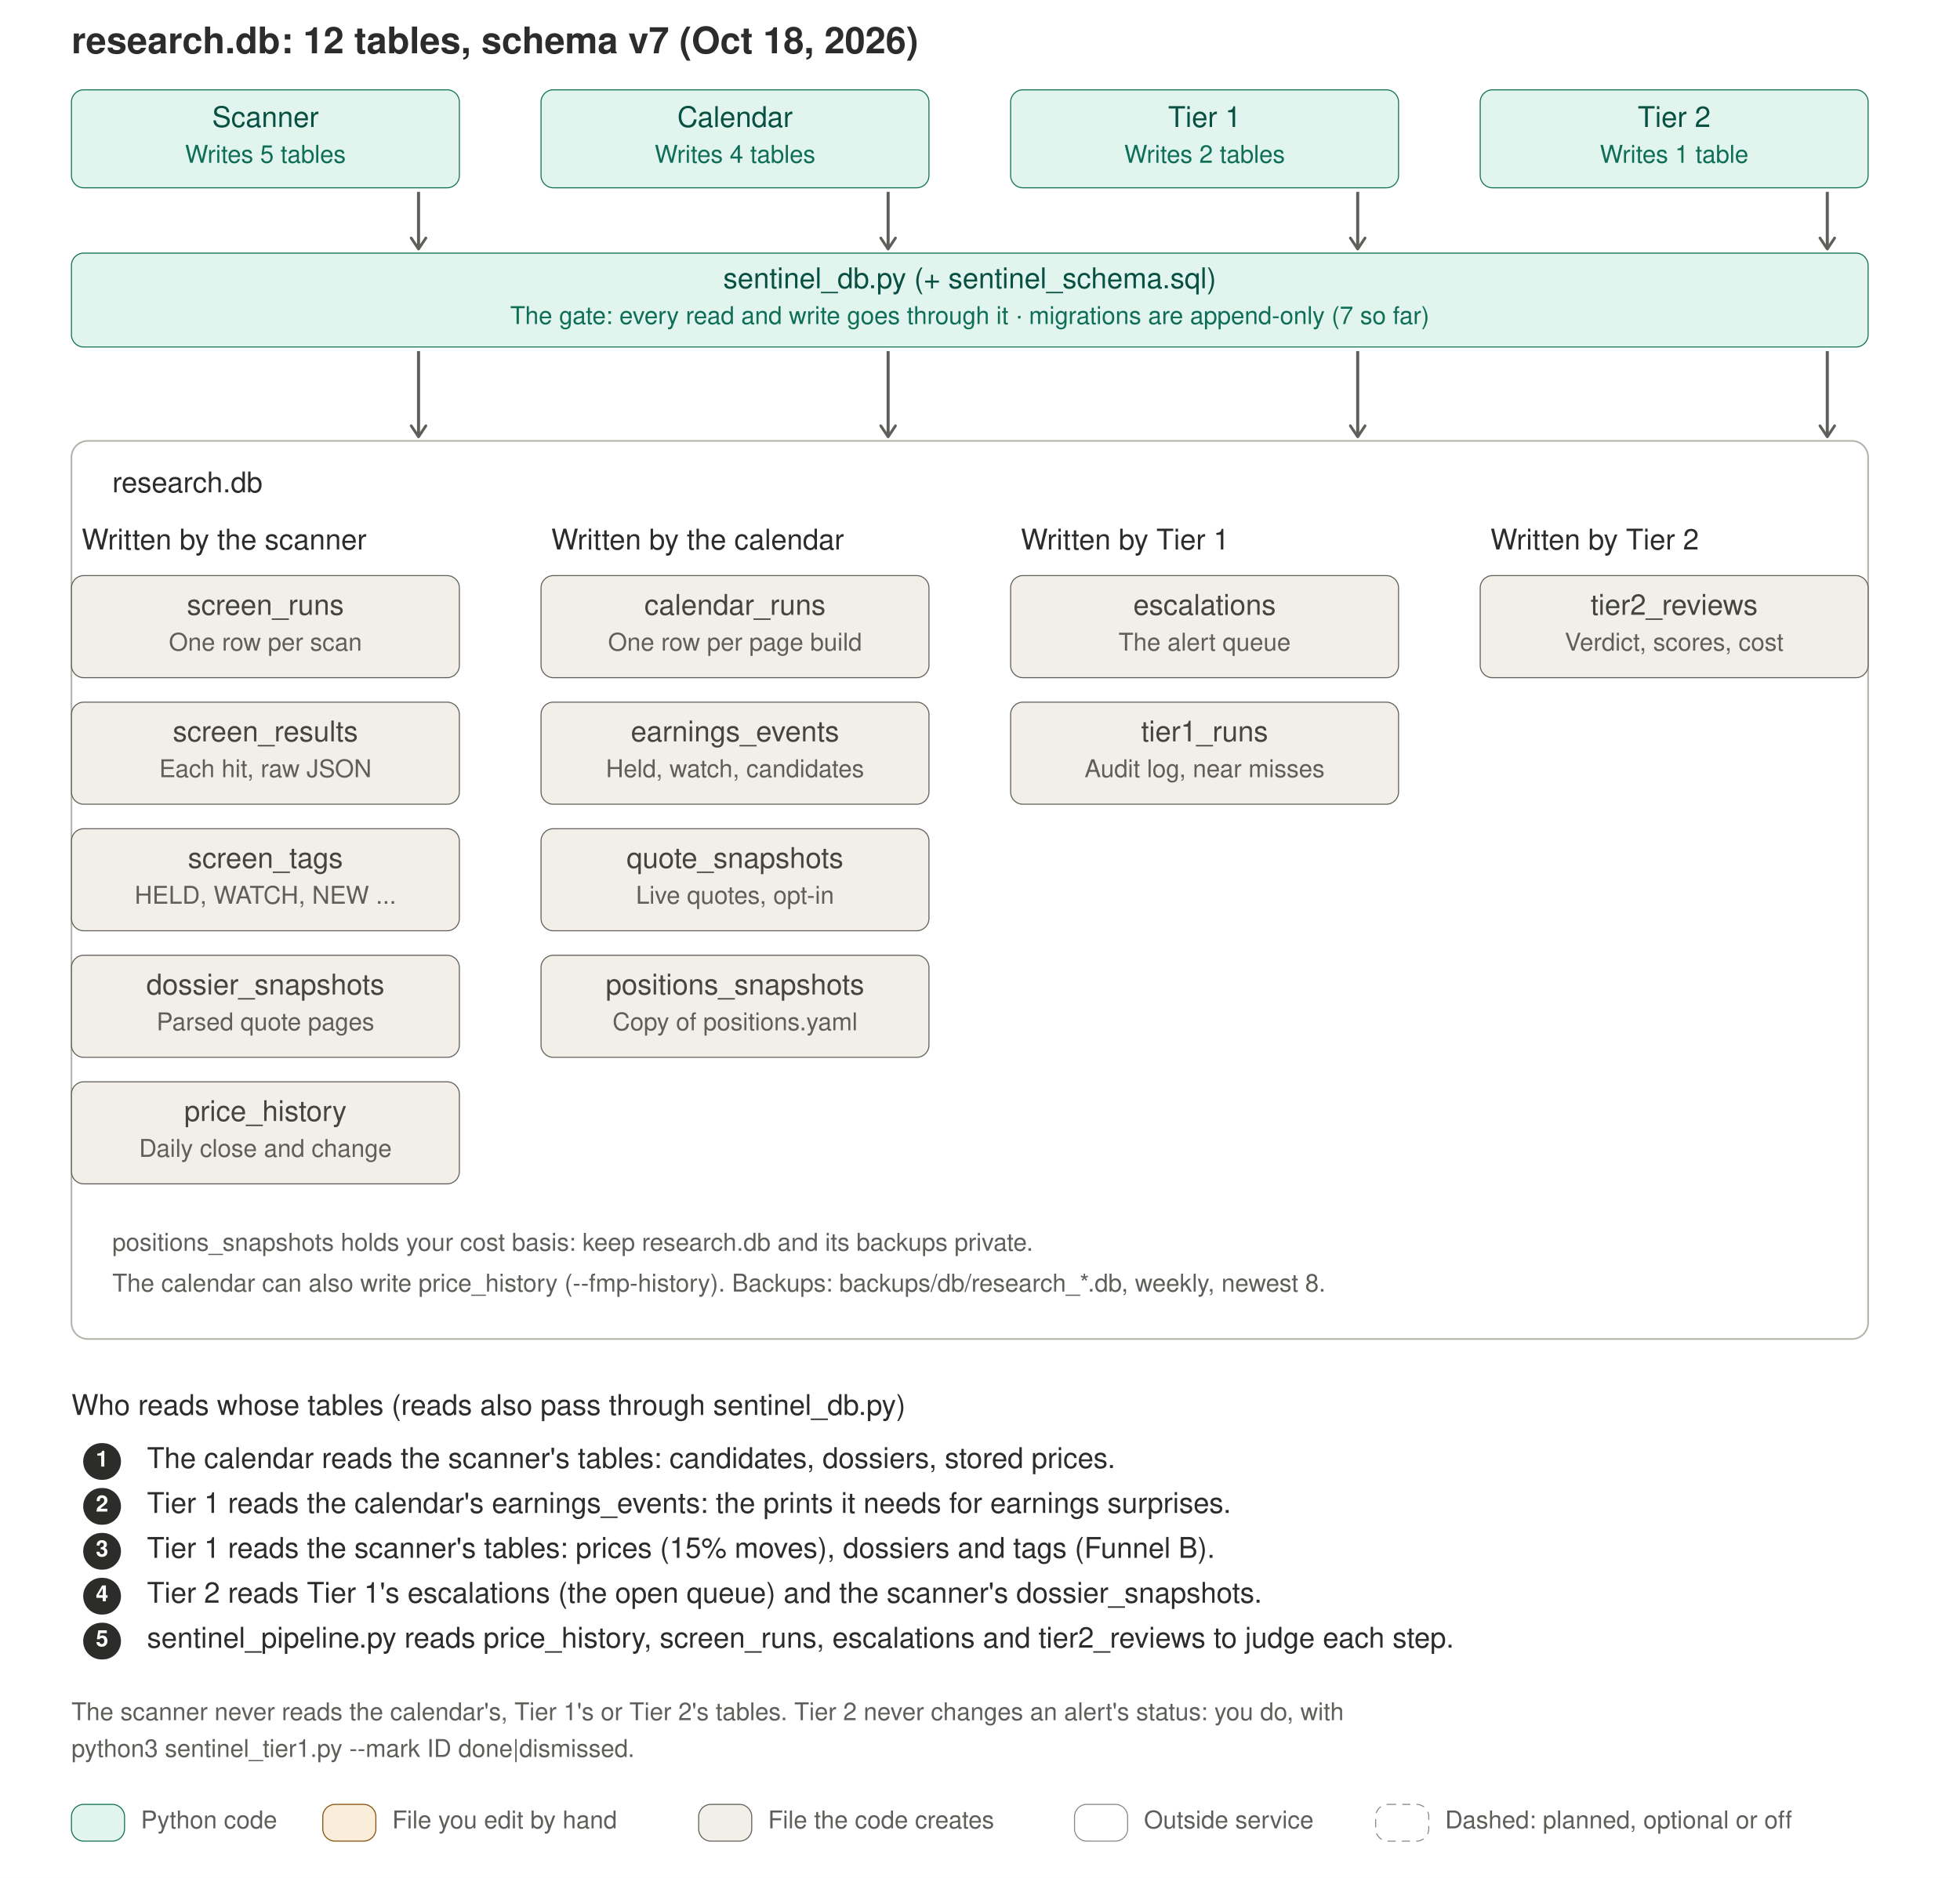
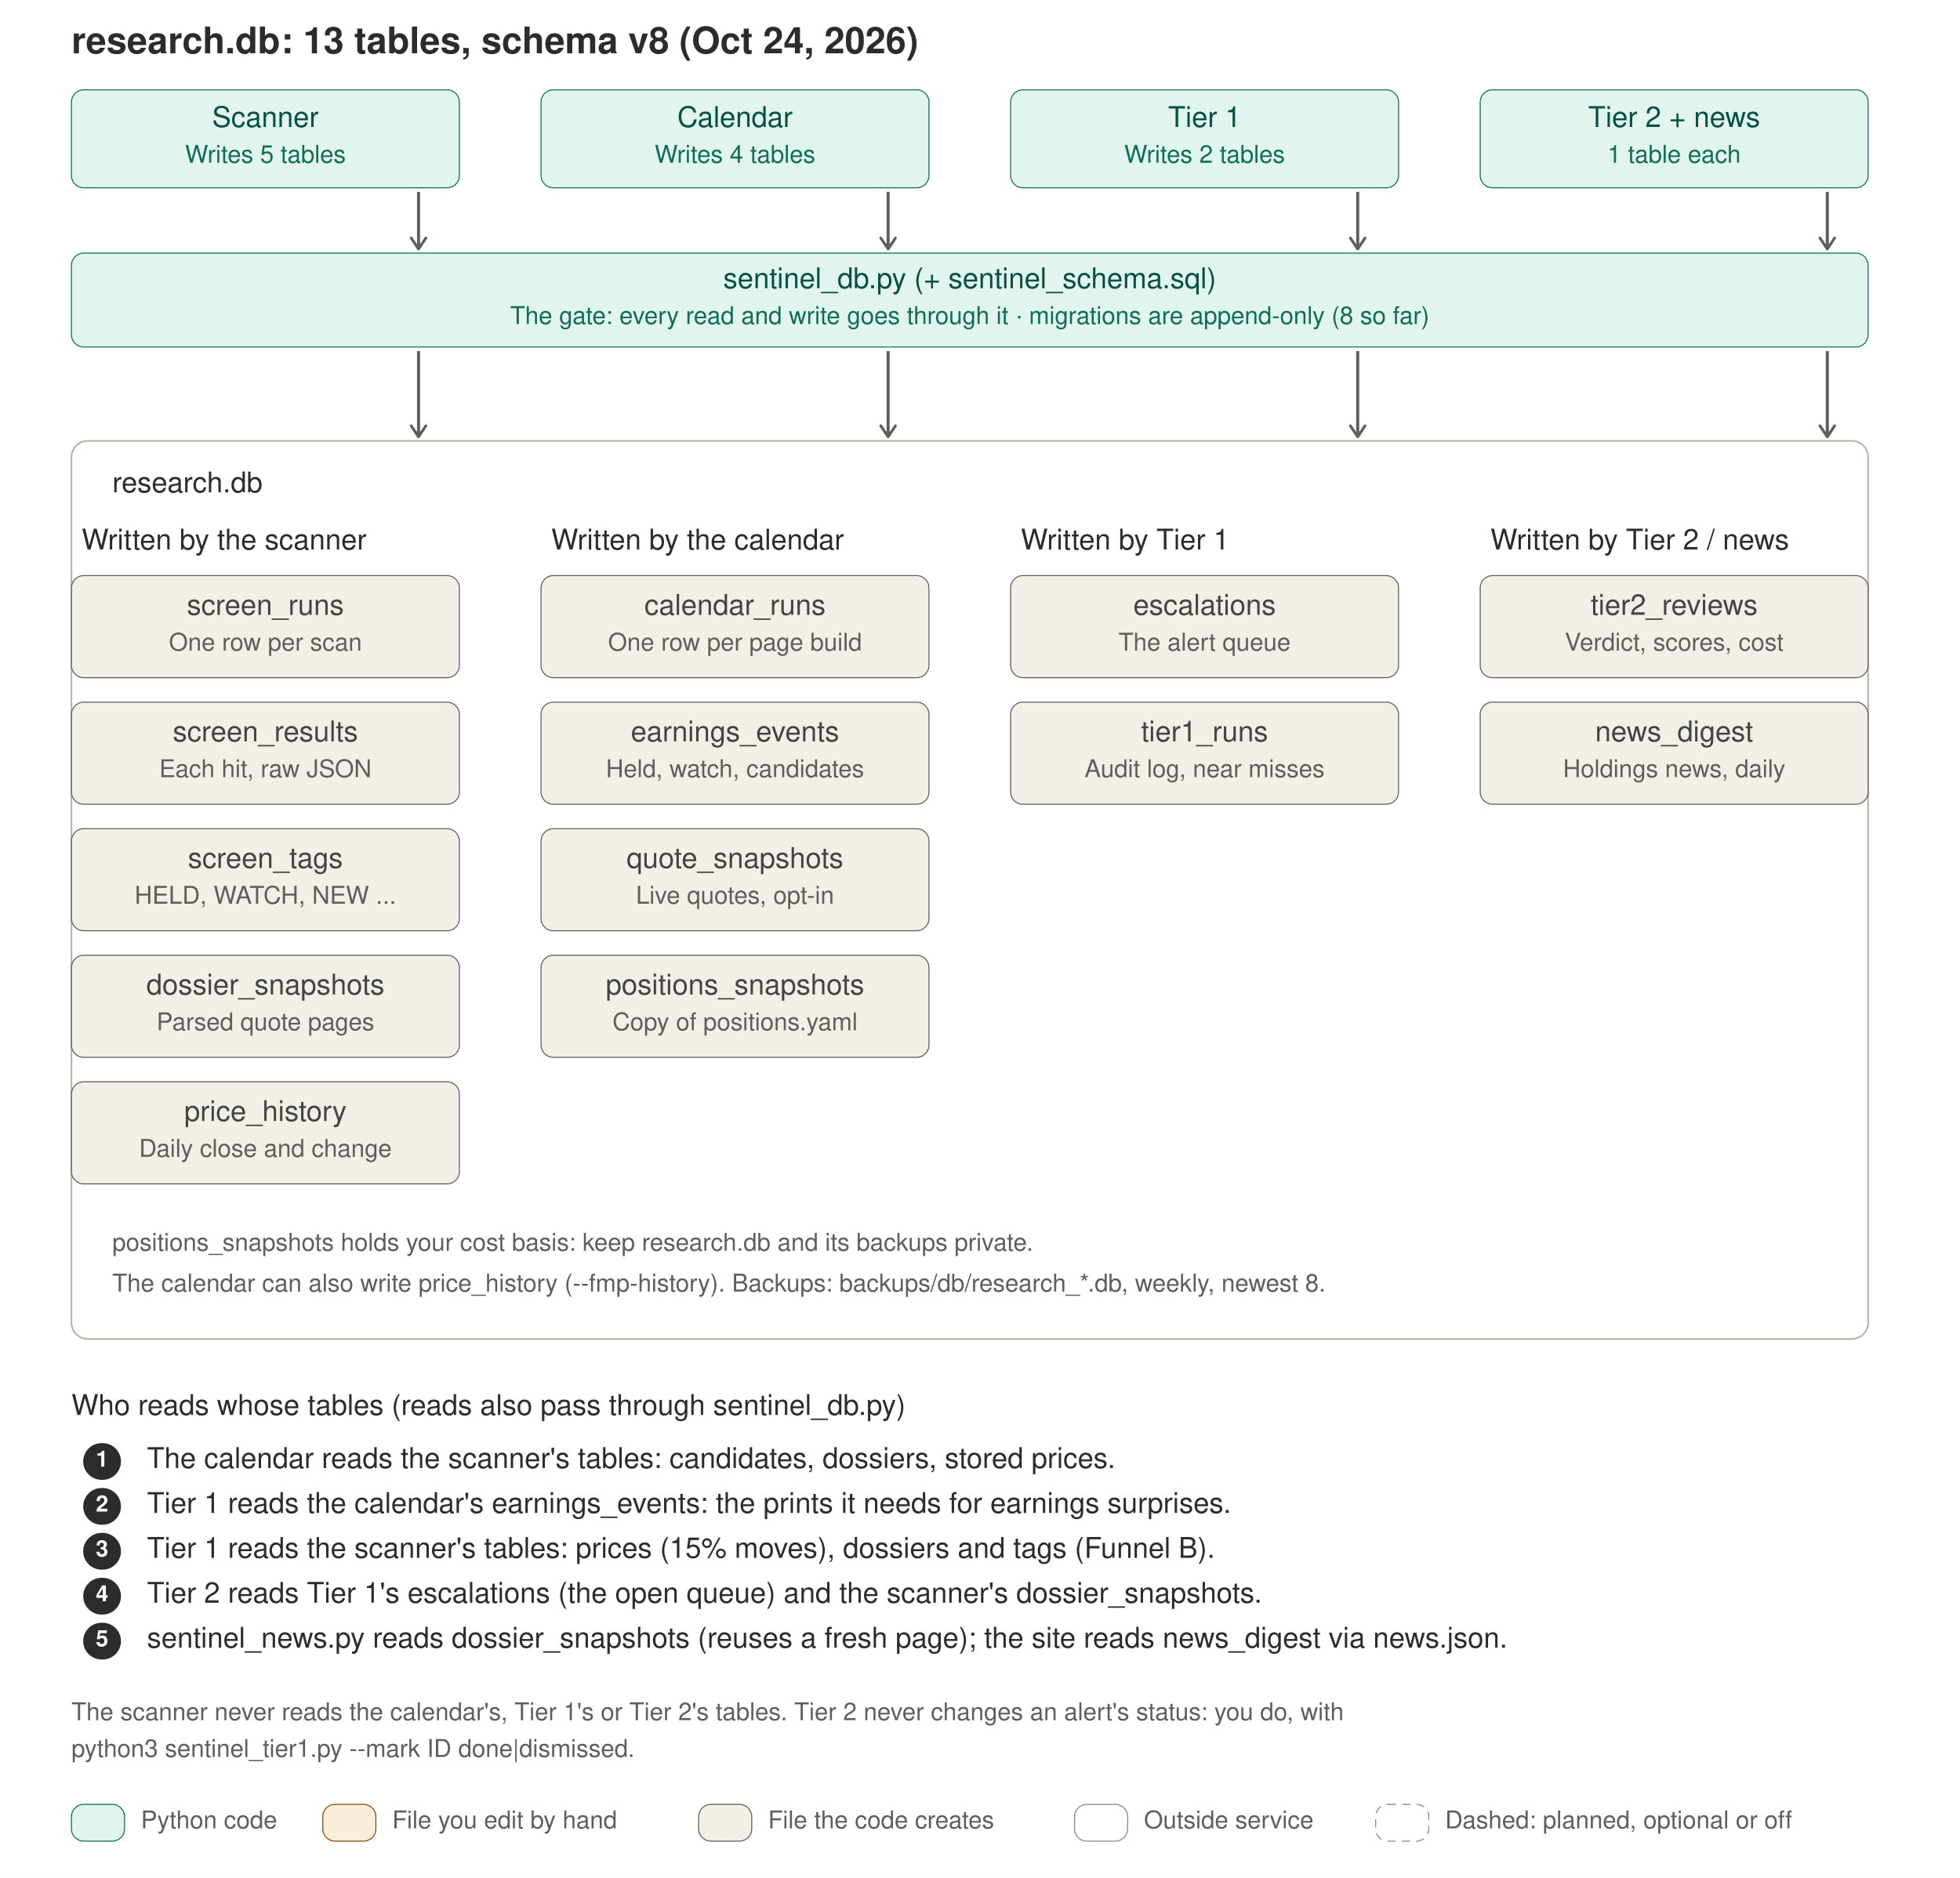
<svg xmlns="http://www.w3.org/2000/svg" width="960" height="920" viewBox="0 0 960 920" role="img" font-family="-apple-system, 'Segoe UI', Helvetica, Arial, sans-serif">
  <style>
  .t  { font-size: 14px; fill: #2C2C2A; }
  .th { font-size: 14px; font-weight: 500; fill: #2C2C2A; }
  .ts { font-size: 12px; fill: #5F5E5A; }
  .tt { font-size: 18px; font-weight: 600; fill: #2C2C2A; }
  .arr { fill: none; stroke: #5F5E5A; stroke-width: 1.5; }
  .box { fill: #FFFFFF; stroke: #888780; }
  .c-teal  &gt; rect, rect.c-teal  { fill: #E1F5EE; stroke: #0F6E56; }
  .c-teal  &gt; .th { fill: #085041; }  .c-teal  &gt; .ts { fill: #0F6E56; }
  .c-amber &gt; rect, rect.c-amber { fill: #FAEEDA; stroke: #854F0B; }
  .c-amber &gt; .th { fill: #633806; }  .c-amber &gt; .ts { fill: #854F0B; }
  .c-gray  &gt; rect, rect.c-gray  { fill: #F1EFE8; stroke: #5F5E5A; }
  .c-gray  &gt; .th { fill: #444441; }  .c-gray  &gt; .ts { fill: #5F5E5A; }
  .panel { fill: none; stroke: #B4B2A9; }
  .pill { fill: #2C2C2A; }  .pilltext { font-size: 11px; font-weight: 600; fill: #FFFFFF; }
</style>
  <defs>
    <marker id="arrow" viewBox="0 0 10 10" refX="8" refY="5" markerWidth="6" markerHeight="6" orient="auto-start-reverse">
      <path d="M2 1L8 5L2 9" fill="none" stroke="#5F5E5A" stroke-width="1.5" stroke-linecap="round" stroke-linejoin="round" />
    </marker>
  </defs>
  <rect width="960" height="920" fill="#FFFFFF" />
-   <text class="tt" x="35" y="22" text-anchor="start" dominant-baseline="central">research.db: 12 tables, schema v7 (Oct 18, 2026)</text>
+   <text class="tt" x="35" y="22" text-anchor="start" dominant-baseline="central">research.db: 13 tables, schema v8 (Oct 24, 2026)</text>
  <g class="c-teal">
    <rect x="35" y="44" width="190" height="48" rx="6" stroke-width="0.5" />
    <text class="th" x="130.0" y="59.0" text-anchor="middle" dominant-baseline="central">Scanner</text>
    <text class="ts" x="130.0" y="77.0" text-anchor="middle" dominant-baseline="central">Writes 5 tables</text>
  </g>
  <line x1="205" y1="94" x2="205" y2="122" class="arr" marker-end="url(#arrow)" />
  <line x1="205" y1="172" x2="205" y2="214" class="arr" marker-end="url(#arrow)" />
  <g class="c-teal">
    <rect x="265" y="44" width="190" height="48" rx="6" stroke-width="0.5" />
    <text class="th" x="360.0" y="59.0" text-anchor="middle" dominant-baseline="central">Calendar</text>
    <text class="ts" x="360.0" y="77.0" text-anchor="middle" dominant-baseline="central">Writes 4 tables</text>
  </g>
  <line x1="435" y1="94" x2="435" y2="122" class="arr" marker-end="url(#arrow)" />
  <line x1="435" y1="172" x2="435" y2="214" class="arr" marker-end="url(#arrow)" />
  <g class="c-teal">
    <rect x="495" y="44" width="190" height="48" rx="6" stroke-width="0.5" />
    <text class="th" x="590.0" y="59.0" text-anchor="middle" dominant-baseline="central">Tier 1</text>
    <text class="ts" x="590.0" y="77.0" text-anchor="middle" dominant-baseline="central">Writes 2 tables</text>
  </g>
  <line x1="665" y1="94" x2="665" y2="122" class="arr" marker-end="url(#arrow)" />
  <line x1="665" y1="172" x2="665" y2="214" class="arr" marker-end="url(#arrow)" />
  <g class="c-teal">
    <rect x="725" y="44" width="190" height="48" rx="6" stroke-width="0.5" />
-     <text class="th" x="820.0" y="59.0" text-anchor="middle" dominant-baseline="central">Tier 2</text>
-     <text class="ts" x="820.0" y="77.0" text-anchor="middle" dominant-baseline="central">Writes 1 table</text>
+     <text class="th" x="820.0" y="59.0" text-anchor="middle" dominant-baseline="central">Tier 2 + news</text>
+     <text class="ts" x="820.0" y="77.0" text-anchor="middle" dominant-baseline="central">1 table each</text>
  </g>
  <line x1="895" y1="94" x2="895" y2="122" class="arr" marker-end="url(#arrow)" />
  <line x1="895" y1="172" x2="895" y2="214" class="arr" marker-end="url(#arrow)" />
  <g class="c-teal">
    <rect x="35" y="124" width="880" height="46" rx="6" stroke-width="0.5" />
    <text class="th" x="475.0" y="138.0" text-anchor="middle" dominant-baseline="central">sentinel_db.py (+ sentinel_schema.sql)</text>
-     <text class="ts" x="475.0" y="156.0" text-anchor="middle" dominant-baseline="central">The gate: every read and write goes through it · migrations are append-only (7 so far)</text>
+     <text class="ts" x="475.0" y="156.0" text-anchor="middle" dominant-baseline="central">The gate: every read and write goes through it · migrations are append-only (8 so far)</text>
  </g>
  <rect class="panel" x="35" y="216" width="880" height="440" rx="8" stroke-width="0.8" />
  <text class="th" x="55" y="238" text-anchor="start" dominant-baseline="central">research.db</text>
  <text class="th" x="40" y="266" text-anchor="start" dominant-baseline="central">Written by the scanner</text>
  <g class="c-gray">
    <rect x="35" y="282" width="190" height="50" rx="6" stroke-width="0.5" />
    <text class="th" x="130.0" y="298.0" text-anchor="middle" dominant-baseline="central">screen_runs</text>
    <text class="ts" x="130.0" y="316.0" text-anchor="middle" dominant-baseline="central">One row per scan</text>
  </g>
  <g class="c-gray">
    <rect x="35" y="344" width="190" height="50" rx="6" stroke-width="0.5" />
    <text class="th" x="130.0" y="360.0" text-anchor="middle" dominant-baseline="central">screen_results</text>
    <text class="ts" x="130.0" y="378.0" text-anchor="middle" dominant-baseline="central">Each hit, raw JSON</text>
  </g>
  <g class="c-gray">
    <rect x="35" y="406" width="190" height="50" rx="6" stroke-width="0.5" />
    <text class="th" x="130.0" y="422.0" text-anchor="middle" dominant-baseline="central">screen_tags</text>
    <text class="ts" x="130.0" y="440.0" text-anchor="middle" dominant-baseline="central">HELD, WATCH, NEW ...</text>
  </g>
  <g class="c-gray">
    <rect x="35" y="468" width="190" height="50" rx="6" stroke-width="0.5" />
    <text class="th" x="130.0" y="484.0" text-anchor="middle" dominant-baseline="central">dossier_snapshots</text>
    <text class="ts" x="130.0" y="502.0" text-anchor="middle" dominant-baseline="central">Parsed quote pages</text>
  </g>
  <g class="c-gray">
    <rect x="35" y="530" width="190" height="50" rx="6" stroke-width="0.5" />
    <text class="th" x="130.0" y="546.0" text-anchor="middle" dominant-baseline="central">price_history</text>
    <text class="ts" x="130.0" y="564.0" text-anchor="middle" dominant-baseline="central">Daily close and change</text>
  </g>
  <text class="th" x="270" y="266" text-anchor="start" dominant-baseline="central">Written by the calendar</text>
  <g class="c-gray">
    <rect x="265" y="282" width="190" height="50" rx="6" stroke-width="0.5" />
    <text class="th" x="360.0" y="298.0" text-anchor="middle" dominant-baseline="central">calendar_runs</text>
    <text class="ts" x="360.0" y="316.0" text-anchor="middle" dominant-baseline="central">One row per page build</text>
  </g>
  <g class="c-gray">
    <rect x="265" y="344" width="190" height="50" rx="6" stroke-width="0.5" />
    <text class="th" x="360.0" y="360.0" text-anchor="middle" dominant-baseline="central">earnings_events</text>
    <text class="ts" x="360.0" y="378.0" text-anchor="middle" dominant-baseline="central">Held, watch, candidates</text>
  </g>
  <g class="c-gray">
    <rect x="265" y="406" width="190" height="50" rx="6" stroke-width="0.5" />
    <text class="th" x="360.0" y="422.0" text-anchor="middle" dominant-baseline="central">quote_snapshots</text>
    <text class="ts" x="360.0" y="440.0" text-anchor="middle" dominant-baseline="central">Live quotes, opt-in</text>
  </g>
  <g class="c-gray">
    <rect x="265" y="468" width="190" height="50" rx="6" stroke-width="0.5" />
    <text class="th" x="360.0" y="484.0" text-anchor="middle" dominant-baseline="central">positions_snapshots</text>
    <text class="ts" x="360.0" y="502.0" text-anchor="middle" dominant-baseline="central">Copy of positions.yaml</text>
  </g>
  <text class="th" x="500" y="266" text-anchor="start" dominant-baseline="central">Written by Tier 1</text>
  <g class="c-gray">
    <rect x="495" y="282" width="190" height="50" rx="6" stroke-width="0.5" />
    <text class="th" x="590.0" y="298.0" text-anchor="middle" dominant-baseline="central">escalations</text>
    <text class="ts" x="590.0" y="316.0" text-anchor="middle" dominant-baseline="central">The alert queue</text>
  </g>
  <g class="c-gray">
    <rect x="495" y="344" width="190" height="50" rx="6" stroke-width="0.5" />
    <text class="th" x="590.0" y="360.0" text-anchor="middle" dominant-baseline="central">tier1_runs</text>
    <text class="ts" x="590.0" y="378.0" text-anchor="middle" dominant-baseline="central">Audit log, near misses</text>
  </g>
-   <text class="th" x="730" y="266" text-anchor="start" dominant-baseline="central">Written by Tier 2</text>
+   <text class="th" x="730" y="266" text-anchor="start" dominant-baseline="central">Written by Tier 2 / news</text>
  <g class="c-gray">
    <rect x="725" y="282" width="190" height="50" rx="6" stroke-width="0.5" />
    <text class="th" x="820.0" y="298.0" text-anchor="middle" dominant-baseline="central">tier2_reviews</text>
    <text class="ts" x="820.0" y="316.0" text-anchor="middle" dominant-baseline="central">Verdict, scores, cost</text>
+   </g>
+   <g class="c-gray">
+     <rect x="725" y="344" width="190" height="50" rx="6" stroke-width="0.5" />
+     <text class="th" x="820.0" y="360.0" text-anchor="middle" dominant-baseline="central">news_digest</text>
+     <text class="ts" x="820.0" y="378.0" text-anchor="middle" dominant-baseline="central">Holdings news, daily</text>
  </g>
  <text class="ts" x="55" y="610" text-anchor="start" dominant-baseline="central">positions_snapshots holds your cost basis: keep research.db and its backups private.</text>
  <text class="ts" x="55" y="630" text-anchor="start" dominant-baseline="central">The calendar can also write price_history (--fmp-history). Backups: backups/db/research_*.db, weekly, newest 8.</text>
  <text class="th" x="35" y="690" text-anchor="start" dominant-baseline="central">Who reads whose tables (reads also pass through sentinel_db.py)</text>
  <rect class="pill" x="40.75" y="707" width="18.5" height="18" rx="9" />
  <text class="pilltext" x="50" y="716" text-anchor="middle" dominant-baseline="central">1</text>
  <text class="t" x="72" y="716" text-anchor="start" dominant-baseline="central">The calendar reads the scanner's tables: candidates, dossiers, stored prices.</text>
  <rect class="pill" x="40.75" y="729" width="18.5" height="18" rx="9" />
  <text class="pilltext" x="50" y="738" text-anchor="middle" dominant-baseline="central">2</text>
  <text class="t" x="72" y="738" text-anchor="start" dominant-baseline="central">Tier 1 reads the calendar's earnings_events: the prints it needs for earnings surprises.</text>
  <rect class="pill" x="40.75" y="751" width="18.5" height="18" rx="9" />
  <text class="pilltext" x="50" y="760" text-anchor="middle" dominant-baseline="central">3</text>
  <text class="t" x="72" y="760" text-anchor="start" dominant-baseline="central">Tier 1 reads the scanner's tables: prices (15% moves), dossiers and tags (Funnel B).</text>
  <rect class="pill" x="40.75" y="773" width="18.5" height="18" rx="9" />
  <text class="pilltext" x="50" y="782" text-anchor="middle" dominant-baseline="central">4</text>
  <text class="t" x="72" y="782" text-anchor="start" dominant-baseline="central">Tier 2 reads Tier 1's escalations (the open queue) and the scanner's dossier_snapshots.</text>
  <rect class="pill" x="40.75" y="795" width="18.5" height="18" rx="9" />
  <text class="pilltext" x="50" y="804" text-anchor="middle" dominant-baseline="central">5</text>
-   <text class="t" x="72" y="804" text-anchor="start" dominant-baseline="central">sentinel_pipeline.py reads price_history, screen_runs, escalations and tier2_reviews to judge each step.</text>
+   <text class="t" x="72" y="804" text-anchor="start" dominant-baseline="central">sentinel_news.py reads dossier_snapshots (reuses a fresh page); the site reads news_digest via news.json.</text>
  <text class="ts" x="35" y="840" text-anchor="start" dominant-baseline="central">The scanner never reads the calendar's, Tier 1's or Tier 2's tables. Tier 2 never changes an alert's status: you do, with</text>
  <text class="ts" x="35" y="858" text-anchor="start" dominant-baseline="central">python3 sentinel_tier1.py --mark ID done|dismissed.</text>
  <g class="c-teal">
    <rect x="35" y="884" width="26" height="18" rx="6" stroke-width="0.5" />
    <text class="th" x="48.0" y="893.0" text-anchor="middle" dominant-baseline="central" />
  </g>
  <text class="ts" x="69" y="893" text-anchor="start" dominant-baseline="central">Python code</text>
  <g class="c-amber">
    <rect x="158.1" y="884" width="26" height="18" rx="6" stroke-width="0.5" />
    <text class="th" x="171.1" y="893.0" text-anchor="middle" dominant-baseline="central" />
  </g>
  <text class="ts" x="192.1" y="893" text-anchor="start" dominant-baseline="central">File you edit by hand</text>
  <g class="c-gray">
    <rect x="342.2" y="884" width="26" height="18" rx="6" stroke-width="0.5" />
    <text class="th" x="355.2" y="893.0" text-anchor="middle" dominant-baseline="central" />
  </g>
  <text class="ts" x="376.2" y="893" text-anchor="start" dominant-baseline="central">File the code creates</text>
  <g>
    <rect class="box" x="526.3" y="884" width="26" height="18" rx="6" stroke-width="0.5" />
    <text class="th" x="539.3" y="893.0" text-anchor="middle" dominant-baseline="central" />
  </g>
  <text class="ts" x="560.3" y="893" text-anchor="start" dominant-baseline="central">Outside service</text>
  <g>
    <rect class="box" x="673.8" y="884" width="26" height="18" rx="6" stroke-width="0.5" style="stroke-dasharray:4 3" />
    <text class="th" x="686.8" y="893.0" text-anchor="middle" dominant-baseline="central" />
  </g>
  <text class="ts" x="707.8" y="893" text-anchor="start" dominant-baseline="central">Dashed: planned, optional or off</text>
</svg>
